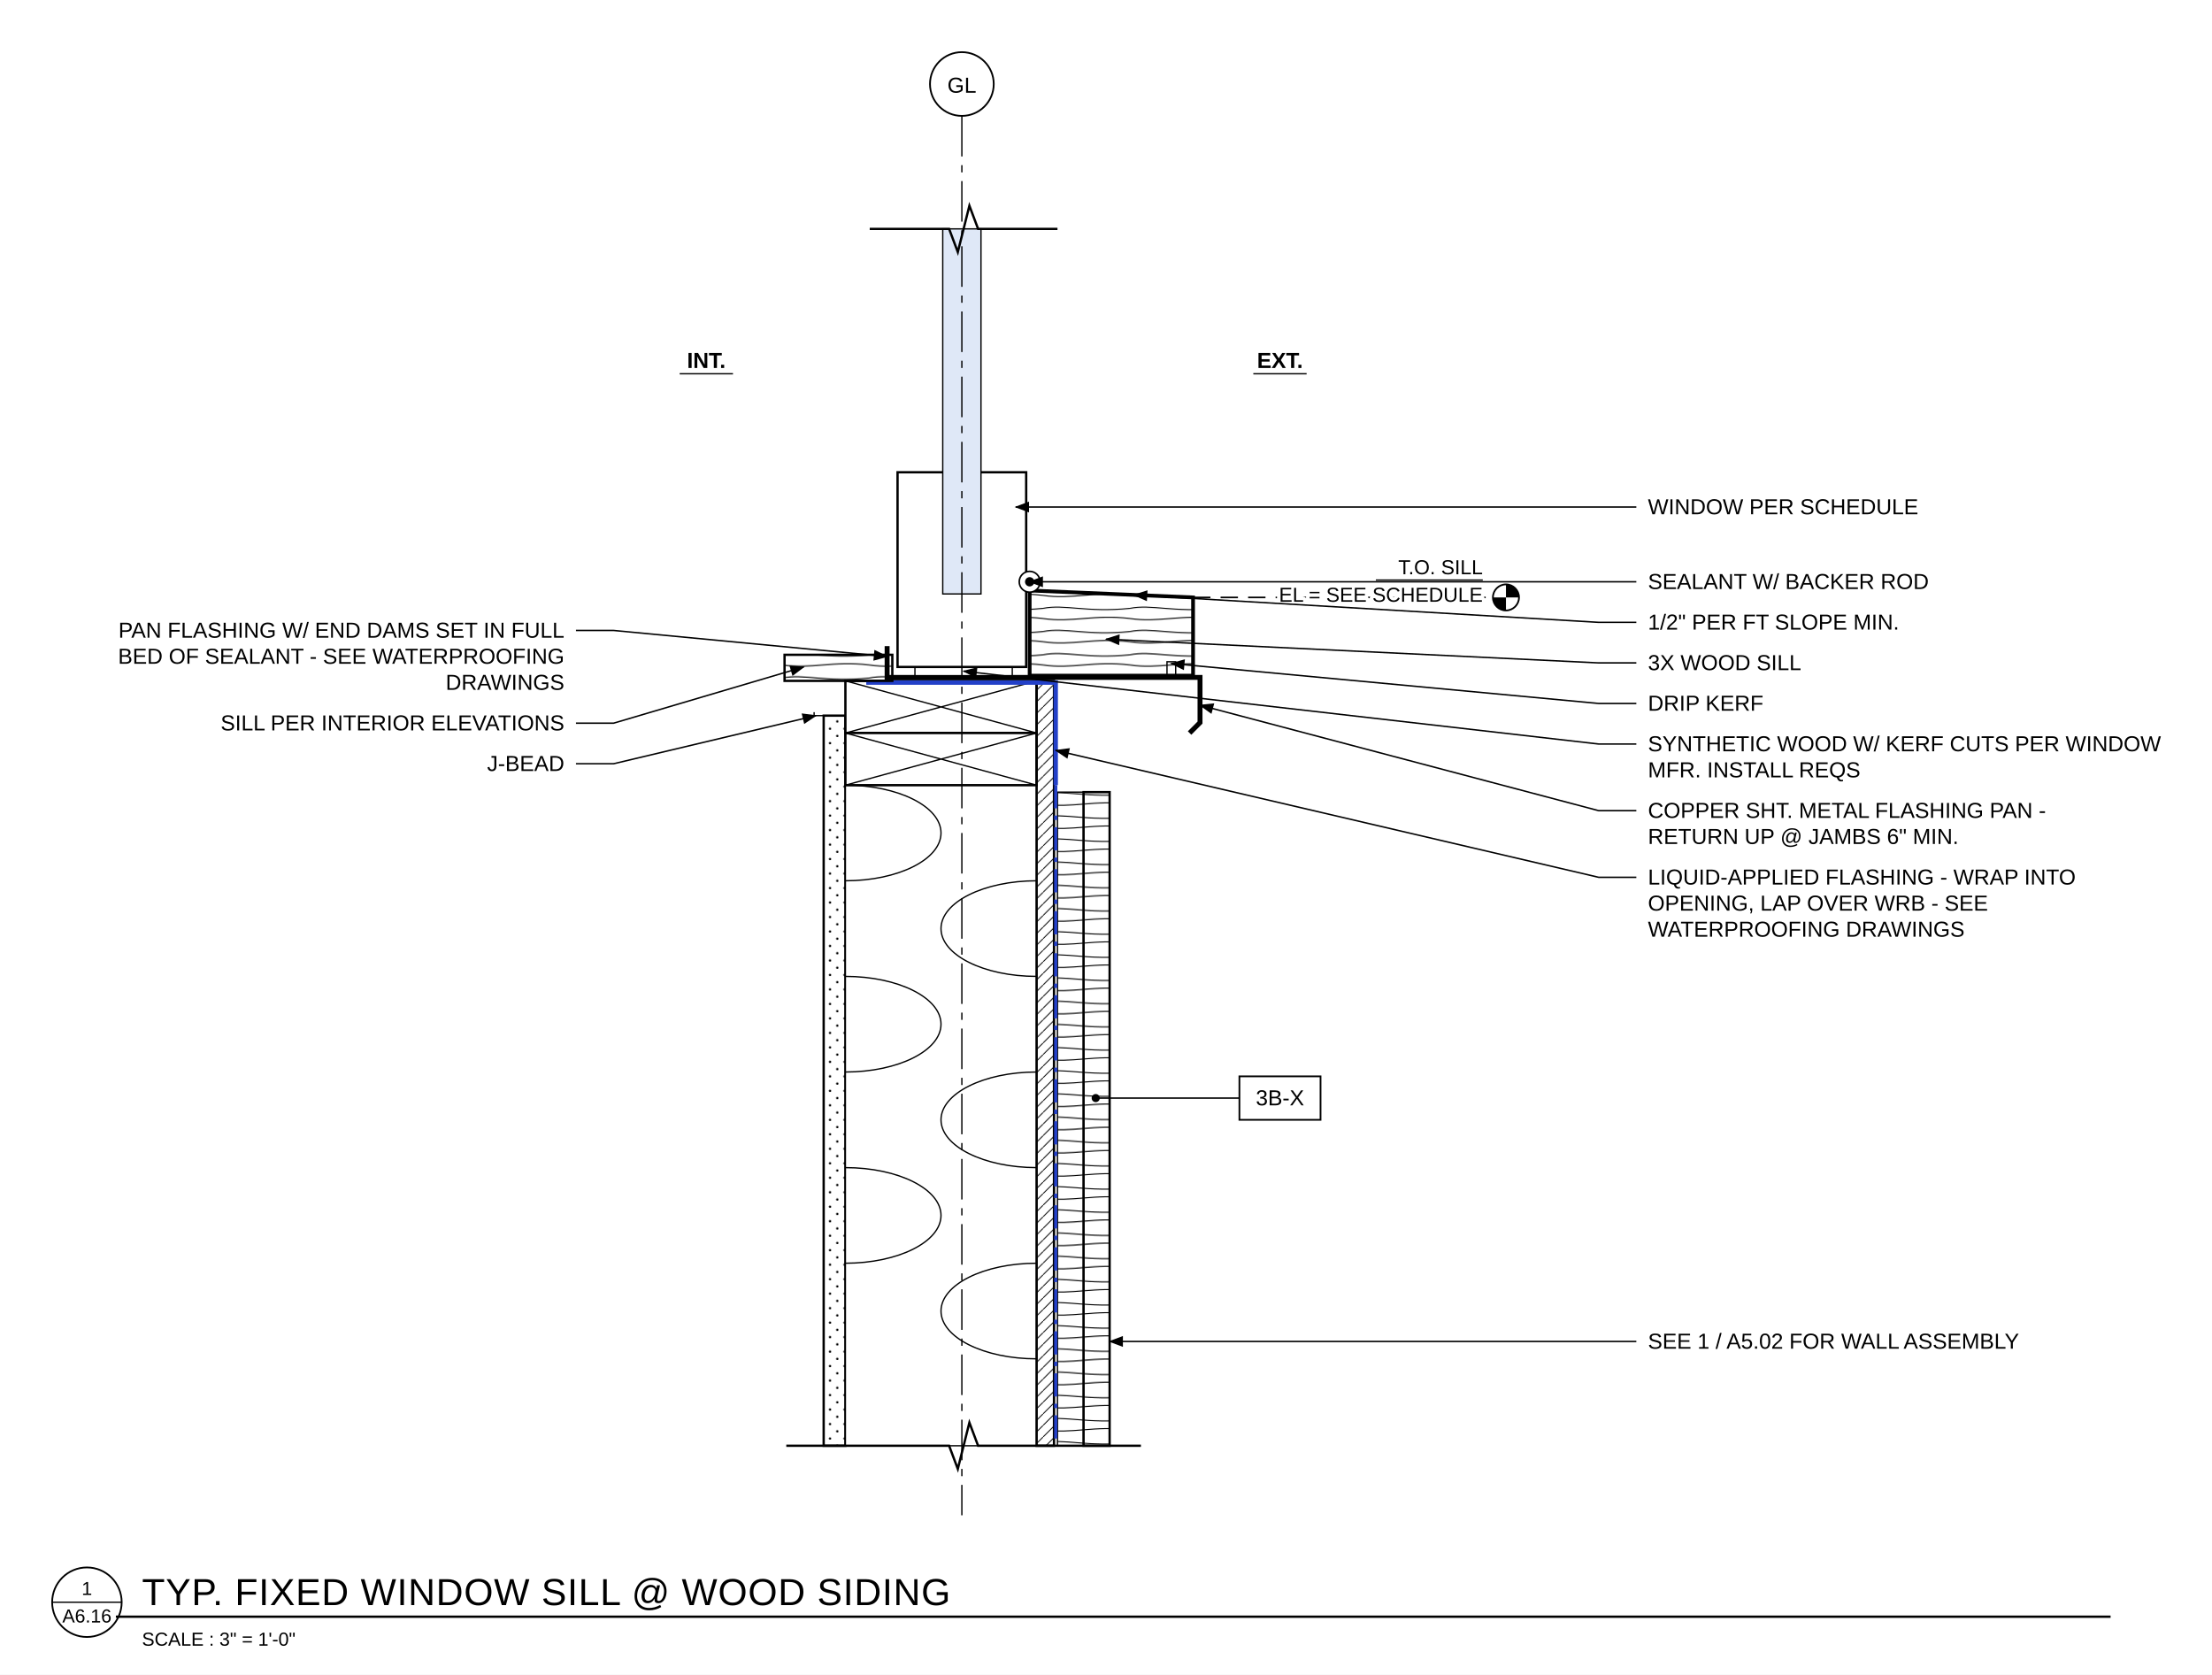
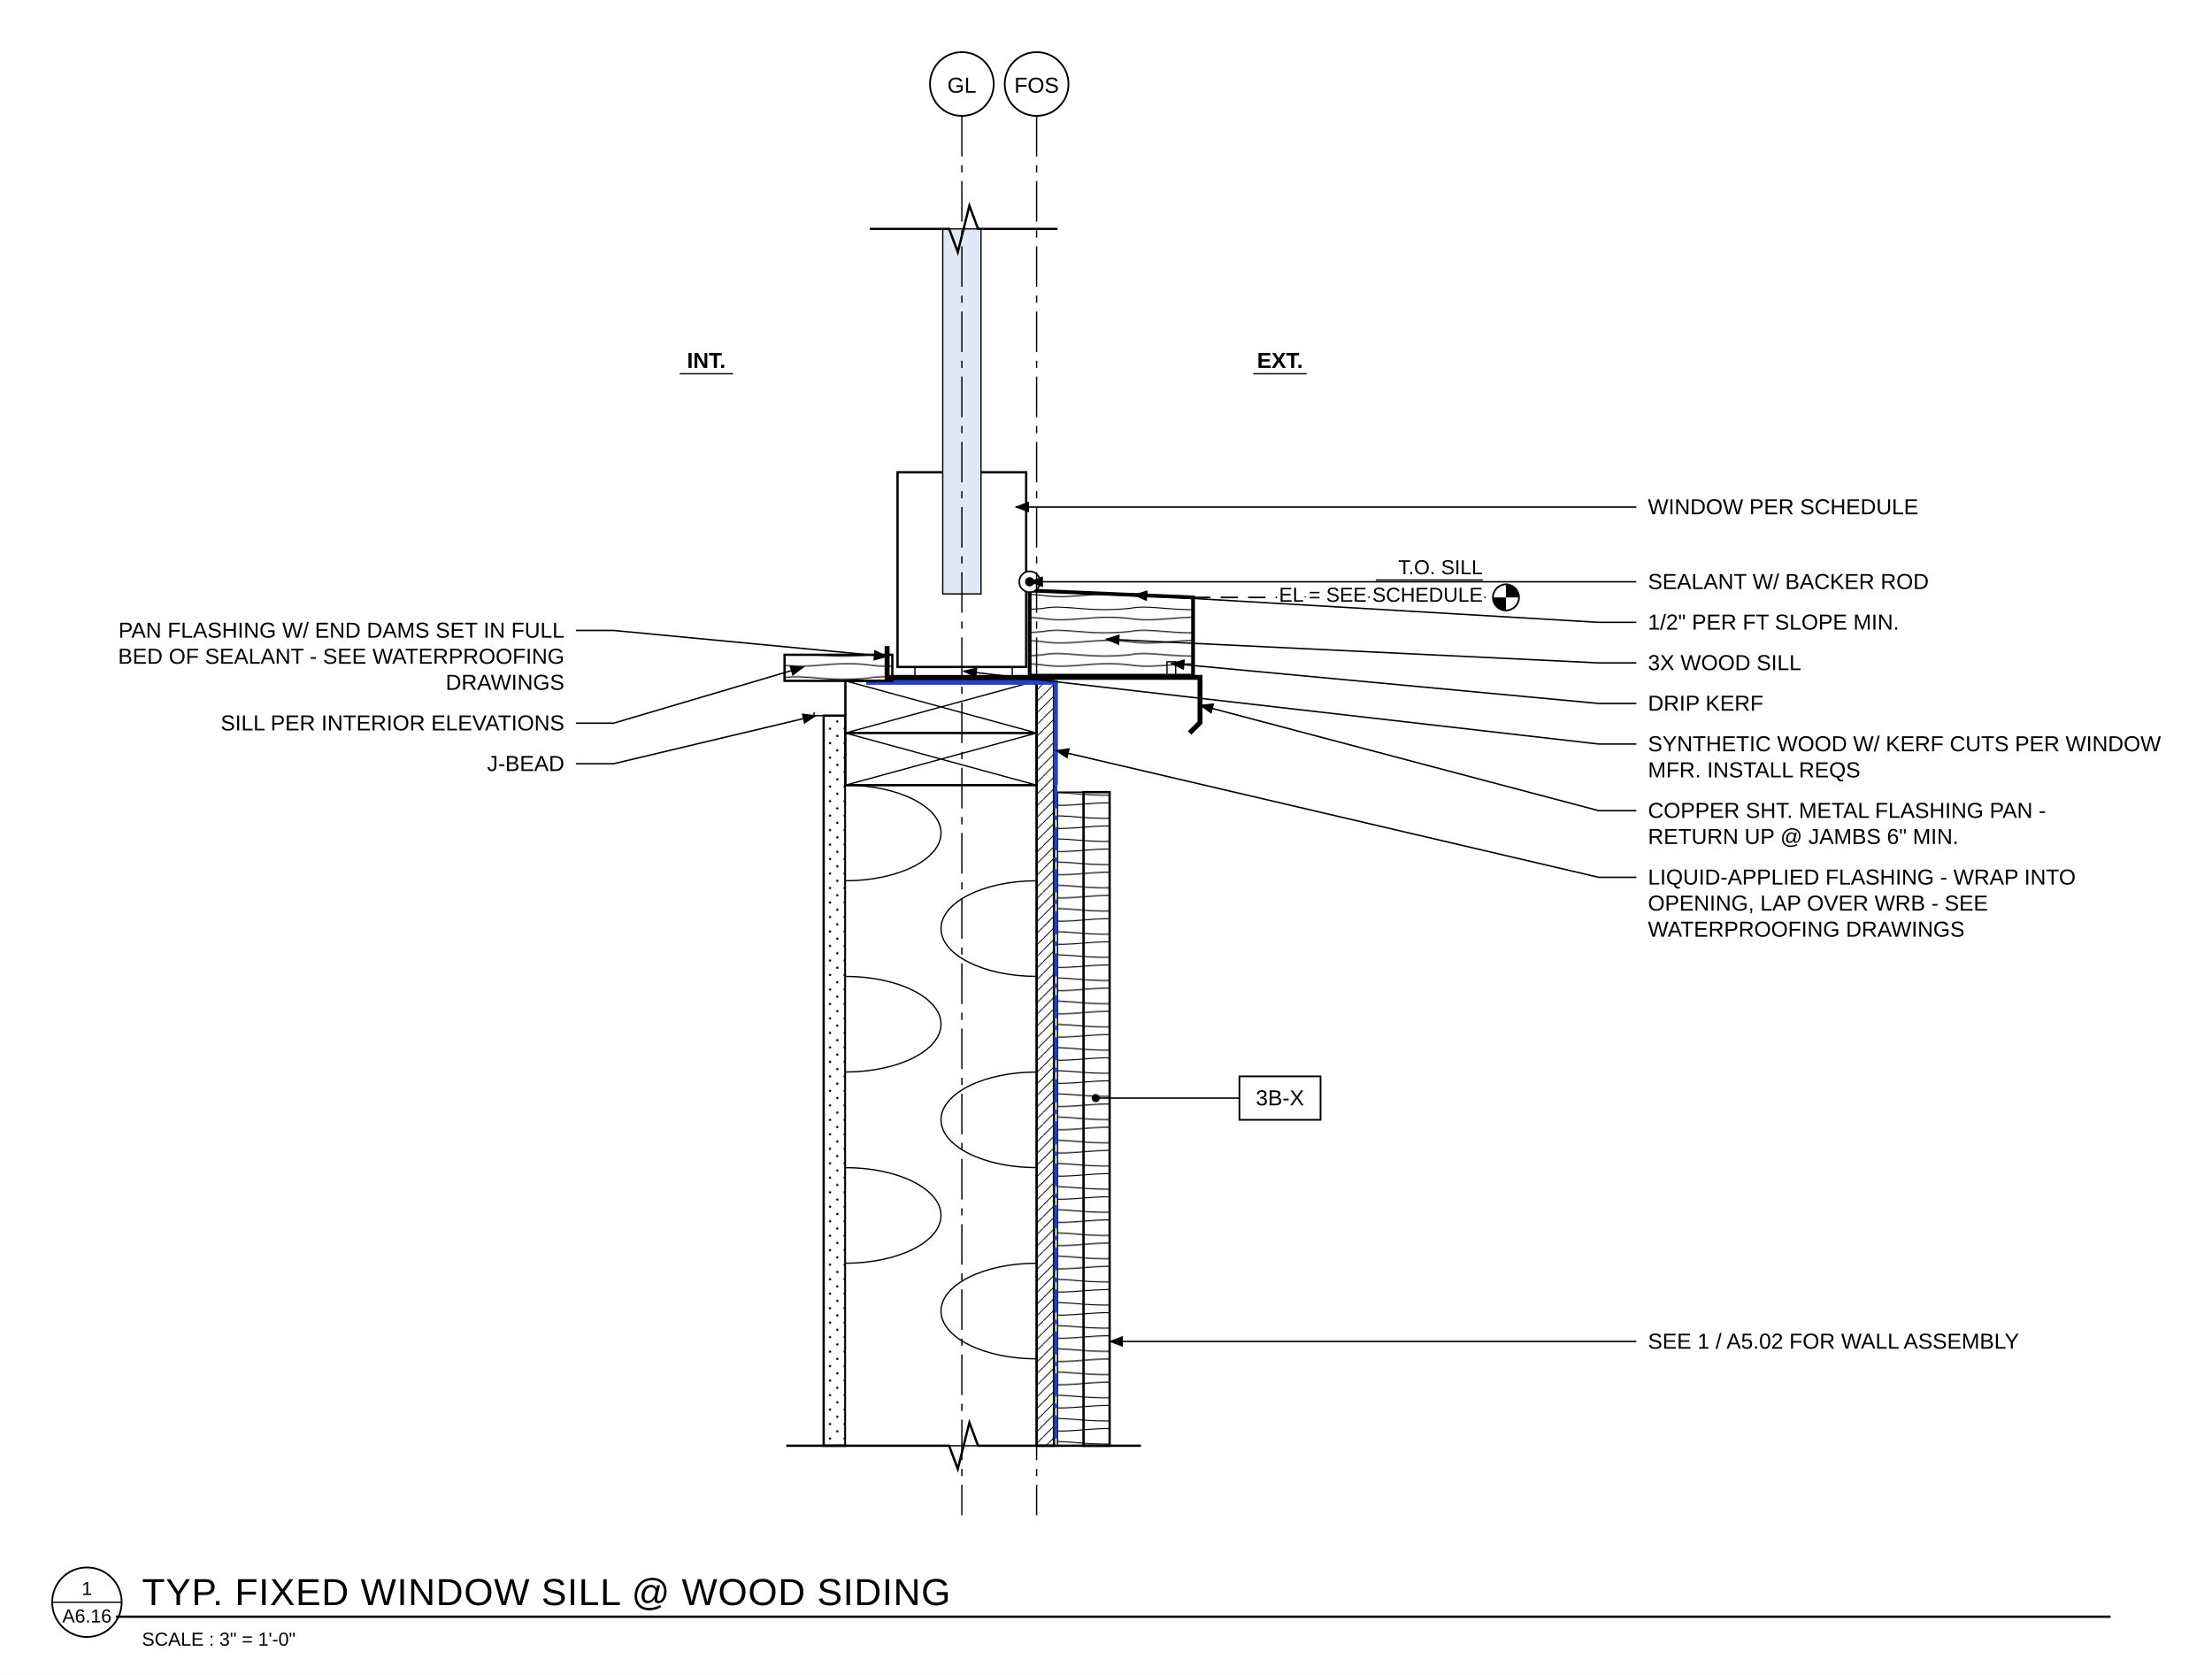
<svg xmlns="http://www.w3.org/2000/svg" width="1527" height="1156" viewBox="0 0 1527 1156">
  <defs>
    <style>
 text{font-family:Arial,Helvetica,sans-serif;fill:#000}
 .n{font-size:15px}
 .tag{font-size:15px}
 .tagb{font-size:17px;font-weight:bold}
 .kn{font-size:15px;font-weight:bold}
 .dimt{font-size:14px}
 .ttl{font-size:26px;letter-spacing:.5px}
 .sc{font-size:13px}
 .lead{fill:none;stroke:#000;stroke-width:1}
 .cut{fill:none;stroke:#000;stroke-width:2.6}
 .med{fill:none;stroke:#000;stroke-width:1.6}
 .thin{fill:none;stroke:#000;stroke-width:0.9}
 .hidden{fill:none;stroke:#000;stroke-width:1.1;stroke-dasharray:12 7}
 .center{fill:none;stroke:#000;stroke-width:0.9;stroke-dasharray:28 6 5 6}
 .metal{fill:none;stroke:#000;stroke-width:3.4;stroke-linejoin:miter}
 .membrane{fill:none;stroke:#2340c8;stroke-width:3}
 .airbar{fill:none;stroke:#2340c8;stroke-width:2.2;stroke-dasharray:16 5 3 5}
 .vapor{fill:none;stroke:#000;stroke-width:1.4;stroke-dasharray:4 4}
 .dim{fill:none;stroke:#000;stroke-width:0.9}
</style>
    <marker id="arw" viewBox="0 0 12 12" refX="11" refY="6" markerWidth="10" markerHeight="10" orient="auto-start-reverse">
      <path d="M0,1.5 L12,6 L0,10.5 z" fill="#000" />
    </marker>
    <marker id="dot" viewBox="0 0 10 10" refX="5" refY="5" markerWidth="7" markerHeight="7">
      <circle cx="5" cy="5" r="4" fill="#000" />
    </marker>
    <marker id="tick" viewBox="0 0 10 10" refX="5" refY="5" markerWidth="9" markerHeight="9" orient="auto">
      <path d="M1,9 L9,1" stroke="#000" stroke-width="2" />
    </marker>
    <pattern id="conc" width="52" height="52" patternUnits="userSpaceOnUse">
      <circle cx="30" cy="12" r="1.6" />
      <circle cx="8" cy="36" r="1.4" />
      <circle cx="45" cy="6" r="1.3" />
      <circle cx="22" cy="45" r="1.5" />
      <circle cx="44" cy="47" r="1.2" />
      <circle cx="14" cy="10" r="1" />
      <circle cx="36" cy="30" r="1" />
      <path d="M26,25 l5,3 l-4,3 z M6,20 l4,-3 l1,5 z M40,38 l5,1 l-3,4 z" />
    </pattern>
    <pattern id="grout" width="16" height="16" patternUnits="userSpaceOnUse">
      <circle cx="3" cy="4" r="0.9" />
      <circle cx="11" cy="9" r="0.9" />
      <circle cx="6" cy="13" r="0.9" />
      <circle cx="13" cy="2" r="0.6" />
    </pattern>
    <pattern id="cmu" width="18" height="18" patternUnits="userSpaceOnUse">
      <path d="M0,18 L18,0 M-4,4 L4,-4 M14,22 L22,14" stroke="#000" stroke-width="0.8" fill="none" />
    </pattern>
    <pattern id="earth" width="40" height="40" patternUnits="userSpaceOnUse">
      <path d="M4,12 l10,0 M20,28 l12,0 M26,6 l8,0 M6,34 l8,0 M4,12 l5,-6 M20,28 l5,-6" stroke="#000" stroke-width="0.9" fill="none" />
    </pattern>
    <pattern id="gravel" width="30" height="30" patternUnits="userSpaceOnUse">
      <circle cx="7" cy="7" r="4.5" fill="none" stroke="#000" stroke-width="0.9" />
      <circle cx="22" cy="19" r="5" fill="none" stroke="#000" stroke-width="0.9" />
      <circle cx="8" cy="24" r="3" fill="none" stroke="#000" stroke-width="0.9" />
    </pattern>
    <pattern id="sand" width="16" height="16" patternUnits="userSpaceOnUse">
      <circle cx="3" cy="4" r="1" />
      <circle cx="11" cy="9" r="1" />
      <circle cx="6" cy="13" r="1" />
    </pattern>
    <pattern id="insul" width="10" height="10" patternUnits="userSpaceOnUse">
      <path d="M0,0 L10,0 M0,0 L0,10" stroke="#000" stroke-width="0.7" fill="none" />
    </pattern>
    <pattern id="sprayfoam" width="12" height="12" patternUnits="userSpaceOnUse">
      <circle cx="3" cy="3" r="1.1" fill="none" stroke="#000" stroke-width="0.6" />
      <circle cx="9" cy="8" r="1.4" fill="none" stroke="#000" stroke-width="0.6" />
    </pattern>
    <pattern id="wood" width="60" height="16" patternUnits="userSpaceOnUse">
      <path d="M0,4 C15,1 30,7 60,4 M0,11 C20,14 35,8 60,11" stroke="#000" stroke-width="0.7" fill="none" />
    </pattern>
    <pattern id="ply" width="8" height="8" patternUnits="userSpaceOnUse">
      <path d="M0,8 L8,0" stroke="#000" stroke-width="0.6" fill="none" />
    </pattern>
    <pattern id="gyp" width="10" height="10" patternUnits="userSpaceOnUse">
      <circle cx="3" cy="3" r="0.8" />
      <circle cx="8" cy="8" r="0.8" />
    </pattern>
    <pattern id="stone" width="16" height="16" patternUnits="userSpaceOnUse">
      <path d="M0,16 L16,0 M-4,4 L4,-4 M12,20 L20,12" stroke="#000" stroke-width="0.8" fill="none" />
    </pattern>
    <pattern id="steel" width="6" height="6" patternUnits="userSpaceOnUse">
      <path d="M0,6 L6,0 M-1.5,1.5 L1.5,-1.5 M4.5,7.5 L7.5,4.5" stroke="#000" stroke-width="1" fill="none" />
    </pattern>
    <pattern id="glass" width="20" height="20" patternUnits="userSpaceOnUse">
      <rect width="20" height="20" fill="#dfe8f7" />
    </pattern>
    <pattern id="ice" width="20" height="20" patternUnits="userSpaceOnUse">
      <path d="M0,20 L20,0" stroke="#000" stroke-width="0.6" fill="none" stroke-dasharray="3 3" />
    </pattern>
  </defs>
  <rect width="1527" height="1156" fill="#fff" />
  <path d="M568.6,494.0 L583.6,494.0 L583.6,998.0 L568.6,998.0 z" fill="url(#gyp)" stroke="#000" stroke-width="1.6" />
  <rect x="583.6" y="542.0" width="132.0" height="456.0" fill="#fff" stroke="#000" stroke-width="0.9" />
  <path d="M583.6,542.0 A66.0,33.0 0 0 1 583.6,608.0 M715.6,608.0 A66.0,33.0 0 0 0 715.6,674.0 M583.6,674.0 A66.0,33.0 0 0 1 583.6,740.0 M715.6,740.0 A66.0,33.0 0 0 0 715.6,806.0 M583.6,806.0 A66.0,33.0 0 0 1 583.6,872.0 M715.6,872.0 A66.0,33.0 0 0 0 715.6,938.0" class="thin" />
  <rect x="583.6" y="470.0" width="132.0" height="36.0" fill="#fff" stroke="#000" stroke-width="1.6" />
  <path d="M583.6,470.0 L715.6,506.0 M583.6,506.0 L715.6,470.0" class="thin" />
  <rect x="583.6" y="506.0" width="132.0" height="36.0" fill="#fff" stroke="#000" stroke-width="1.6" />
  <path d="M583.6,506.0 L715.6,542.0 M583.6,542.0 L715.6,506.0" class="thin" />
  <path d="M715.6,470.0 L727.6,470.0 L727.6,998.0 L715.6,998.0 z" fill="url(#ply)" stroke="#000" stroke-width="1.6" />
  <path d="M730.0,546.8 L748.0,546.8 L748.0,998.0 L730.0,998.0 z" fill="url(#wood)" stroke="#000" stroke-width="0.9" />
  <path d="M748.0,546.8 L766.0,546.8 L766.0,998.0 L748.0,998.0 z" fill="url(#wood)" stroke="#000" stroke-width="1.6" />
  <path d="M728.8,542.0 L728.8,998.0" class="airbar" />
  <path d="M598.0,471.2 L728.8,471.2 L728.8,542.0" class="membrane" />
  <path d="M612.4,446.0 L612.4,467.6 L828.4,467.6 L828.4,498.8 L821.2,506.0" class="metal" />
  <path d="M631.6,460.4 L698.8,460.4 L698.8,466.4 L631.6,466.4 z" fill="#fff" stroke="#000" stroke-width="0.9" />
  <path d="M619.6,326.0 L708.4,326.0 L708.4,460.4 L619.6,460.4 z" fill="#fff" stroke="#000" stroke-width="1.6" />
  <path d="M650.8,158.0 L677.2,158.0 L677.2,410.0 L650.8,410.0 z" fill="url(#glass)" stroke="#000" stroke-width="0.9" />
  <path d="M710.8,407.6 L823.6,412.4 L823.6,466.4 L710.8,466.4 z" fill="url(#wood)" stroke="#000" stroke-width="2.6" />
  <path d="M805.6,466.4 L805.6,456.8 L811.6,456.8 L811.6,466.4" class="thin" />
  <circle cx="710.8" cy="401.6" r="7.2" fill="#fff" stroke="#000" stroke-width="1.1" />
  <circle cx="710.8" cy="401.6" r="3.2" fill="#000" />
  <path d="M541.6,452.0 L616.0,452.0 L616.0,470.0 L541.6,470.0 z" fill="url(#wood)" stroke="#000" stroke-width="1.6" />
  <path d="M568.6,494.0 L562.0,494.0 L562.0,491.6" class="thin" />
  <path d="M600.4,158.0 L655.2,158.0 L661.2,174.0 L669.2,142.0 L675.2,158.0 L730.0,158.0" class="med" />
  <path d="M542.8,998.0 L655.2,998.0 L661.2,1014.0 L669.2,982.0 L675.2,998.0 L787.6,998.0" class="med" />
  <path d="M664.0,80.0 L664.0,1046.0" class="center" />
  <circle cx="664.0" cy="58.0" r="22" fill="#fff" stroke="#000" stroke-width="1.2" />
  <text x="664.0" y="64.0" class="tag" text-anchor="middle">GL</text>
+   <path d="M715.6,80.0 L715.6,1046.0" class="center" />
+   <circle cx="715.6" cy="58.0" r="22" fill="#fff" stroke="#000" stroke-width="1.2" />
+   <text x="715.6" y="64.0" class="tag" text-anchor="middle">FOS</text>
  <text x="487.6" y="254.0" class="kn" text-anchor="middle" style="paint-order:stroke;stroke:#fff;stroke-width:5;stroke-linejoin:round">INT.</text>
  <path d="M469.2,258.0 L506.0,258.0" class="thin" />
  <text x="883.6" y="254.0" class="kn" text-anchor="middle" style="paint-order:stroke;stroke:#fff;stroke-width:5;stroke-linejoin:round">EXT.</text>
  <path d="M865.2,258.0 L902.0,258.0" class="thin" />
  <path d="M823.6,412.4 L1025.6,412.4" class="hidden" />
  <circle cx="1039.6" cy="412.4" r="9" fill="#fff" stroke="#000" stroke-width="1.2" />
  <path d="M1039.6,412.4 L1039.6,403.4 A9,9 0 0 1 1048.6,412.4 z M1039.6,412.4 L1039.6,421.4 A9,9 0 0 1 1030.6,412.4 z" fill="#000" />
  <text x="1023.6" y="396.4" class="dimt" text-anchor="end" style="paint-order:stroke;stroke:#fff;stroke-width:5;stroke-linejoin:round">T.O. SILL</text>
  <path d="M949.8,400.4 L1023.6,400.4" class="thin" />
  <text x="1023.6" y="415.4" class="dimt" text-anchor="end" style="paint-order:stroke;stroke:#fff;stroke-width:5;stroke-linejoin:round">EL = SEE SCHEDULE</text>
  <path d="M883.6,758.0 L756.4,758.0" class="lead" marker-end="url(#dot)" />
  <rect x="855.6" y="743.0" width="56.0" height="30" fill="#fff" stroke="#000" stroke-width="1.2" />
  <text x="883.6" y="763.0" class="tag" text-anchor="middle">3B-X</text>
  <text x="389.6" y="440.2" class="n" text-anchor="end">PAN FLASHING W/ END DAMS SET IN FULL</text>
  <text x="389.6" y="458.2" class="n" text-anchor="end">BED OF SEALANT - SEE WATERPROOFING</text>
  <text x="389.6" y="476.2" class="n" text-anchor="end">DRAWINGS</text>
  <path d="M397.6,435.2 L423.6,435.2 L612.4,453.2" class="lead" marker-end="url(#arw)" />
  <text x="389.6" y="504.2" class="n" text-anchor="end">SILL PER INTERIOR ELEVATIONS</text>
  <path d="M397.6,499.2 L423.6,499.2 L554.8,460.4" class="lead" marker-end="url(#arw)" />
  <text x="389.6" y="532.2" class="n" text-anchor="end">J-BEAD</text>
  <path d="M397.6,527.2 L423.6,527.2 L563.2,494.0" class="lead" marker-end="url(#arw)" />
  <text x="1137.6" y="355.0" class="n" text-anchor="start">WINDOW PER SCHEDULE</text>
  <path d="M1129.6,350.0 L1103.6,350.0 L701.2,350.0" class="lead" marker-end="url(#arw)" />
  <text x="1137.6" y="406.6" class="n" text-anchor="start">SEALANT W/ BACKER ROD</text>
  <path d="M1129.6,401.6 L1103.6,401.6 L710.8,401.6" class="lead" marker-end="url(#arw)" />
  <text x="1137.6" y="434.6" class="n" text-anchor="start">1/2" PER FT SLOPE MIN.</text>
  <path d="M1129.6,429.6 L1103.6,429.6 L782.8,410.7" class="lead" marker-end="url(#arw)" />
  <text x="1137.6" y="462.6" class="n" text-anchor="start">3X WOOD SILL</text>
  <path d="M1129.6,457.6 L1103.6,457.6 L763.6,441.2" class="lead" marker-end="url(#arw)" />
  <text x="1137.6" y="490.6" class="n" text-anchor="start">DRIP KERF</text>
  <path d="M1129.6,485.6 L1103.6,485.6 L808.5,458.0" class="lead" marker-end="url(#arw)" />
  <text x="1137.6" y="518.6" class="n" text-anchor="start">SYNTHETIC WOOD W/ KERF CUTS PER WINDOW</text>
  <text x="1137.6" y="536.6" class="n" text-anchor="start">MFR. INSTALL REQS</text>
  <path d="M1129.6,513.6 L1103.6,513.6 L665.2,463.3" class="lead" marker-end="url(#arw)" />
  <text x="1137.6" y="564.6" class="n" text-anchor="start">COPPER SHT. METAL FLASHING PAN -</text>
  <text x="1137.6" y="582.6" class="n" text-anchor="start">RETURN UP @ JAMBS 6" MIN.</text>
  <path d="M1129.6,559.6 L1103.6,559.6 L828.4,486.8" class="lead" marker-end="url(#arw)" />
  <text x="1137.6" y="610.6" class="n" text-anchor="start">LIQUID-APPLIED FLASHING - WRAP INTO</text>
  <text x="1137.6" y="628.6" class="n" text-anchor="start">OPENING, LAP OVER WRB - SEE</text>
  <text x="1137.6" y="646.6" class="n" text-anchor="start">WATERPROOFING DRAWINGS</text>
  <path d="M1129.6,605.6 L1103.6,605.6 L728.8,518.0" class="lead" marker-end="url(#arw)" />
  <text x="1137.6" y="931.0" class="n" text-anchor="start">SEE 1 / A5.02 FOR WALL ASSEMBLY</text>
  <path d="M1129.6,926.0 L1103.6,926.0 L766.0,926.0" class="lead" marker-end="url(#arw)" />
  <circle cx="60.0" cy="1106.0" r="24" fill="none" stroke="#000" stroke-width="1.2" />
  <path d="M36.0,1106.0 l48,0" class="thin" />
  <text x="60.0" y="1101.0" class="sc" text-anchor="middle">1</text>
  <text x="60.0" y="1120.0" class="sc" text-anchor="middle">A6.16</text>
  <text x="98.0" y="1108.0" class="ttl" text-anchor="start">TYP. FIXED WINDOW SILL @ WOOD SIDING</text>
  <path d="M80.0,1116.0 L1457.0,1116.0" class="med" />
  <text x="98.0" y="1136.0" class="sc" text-anchor="start">SCALE : 3" = 1'-0"</text>
</svg>
